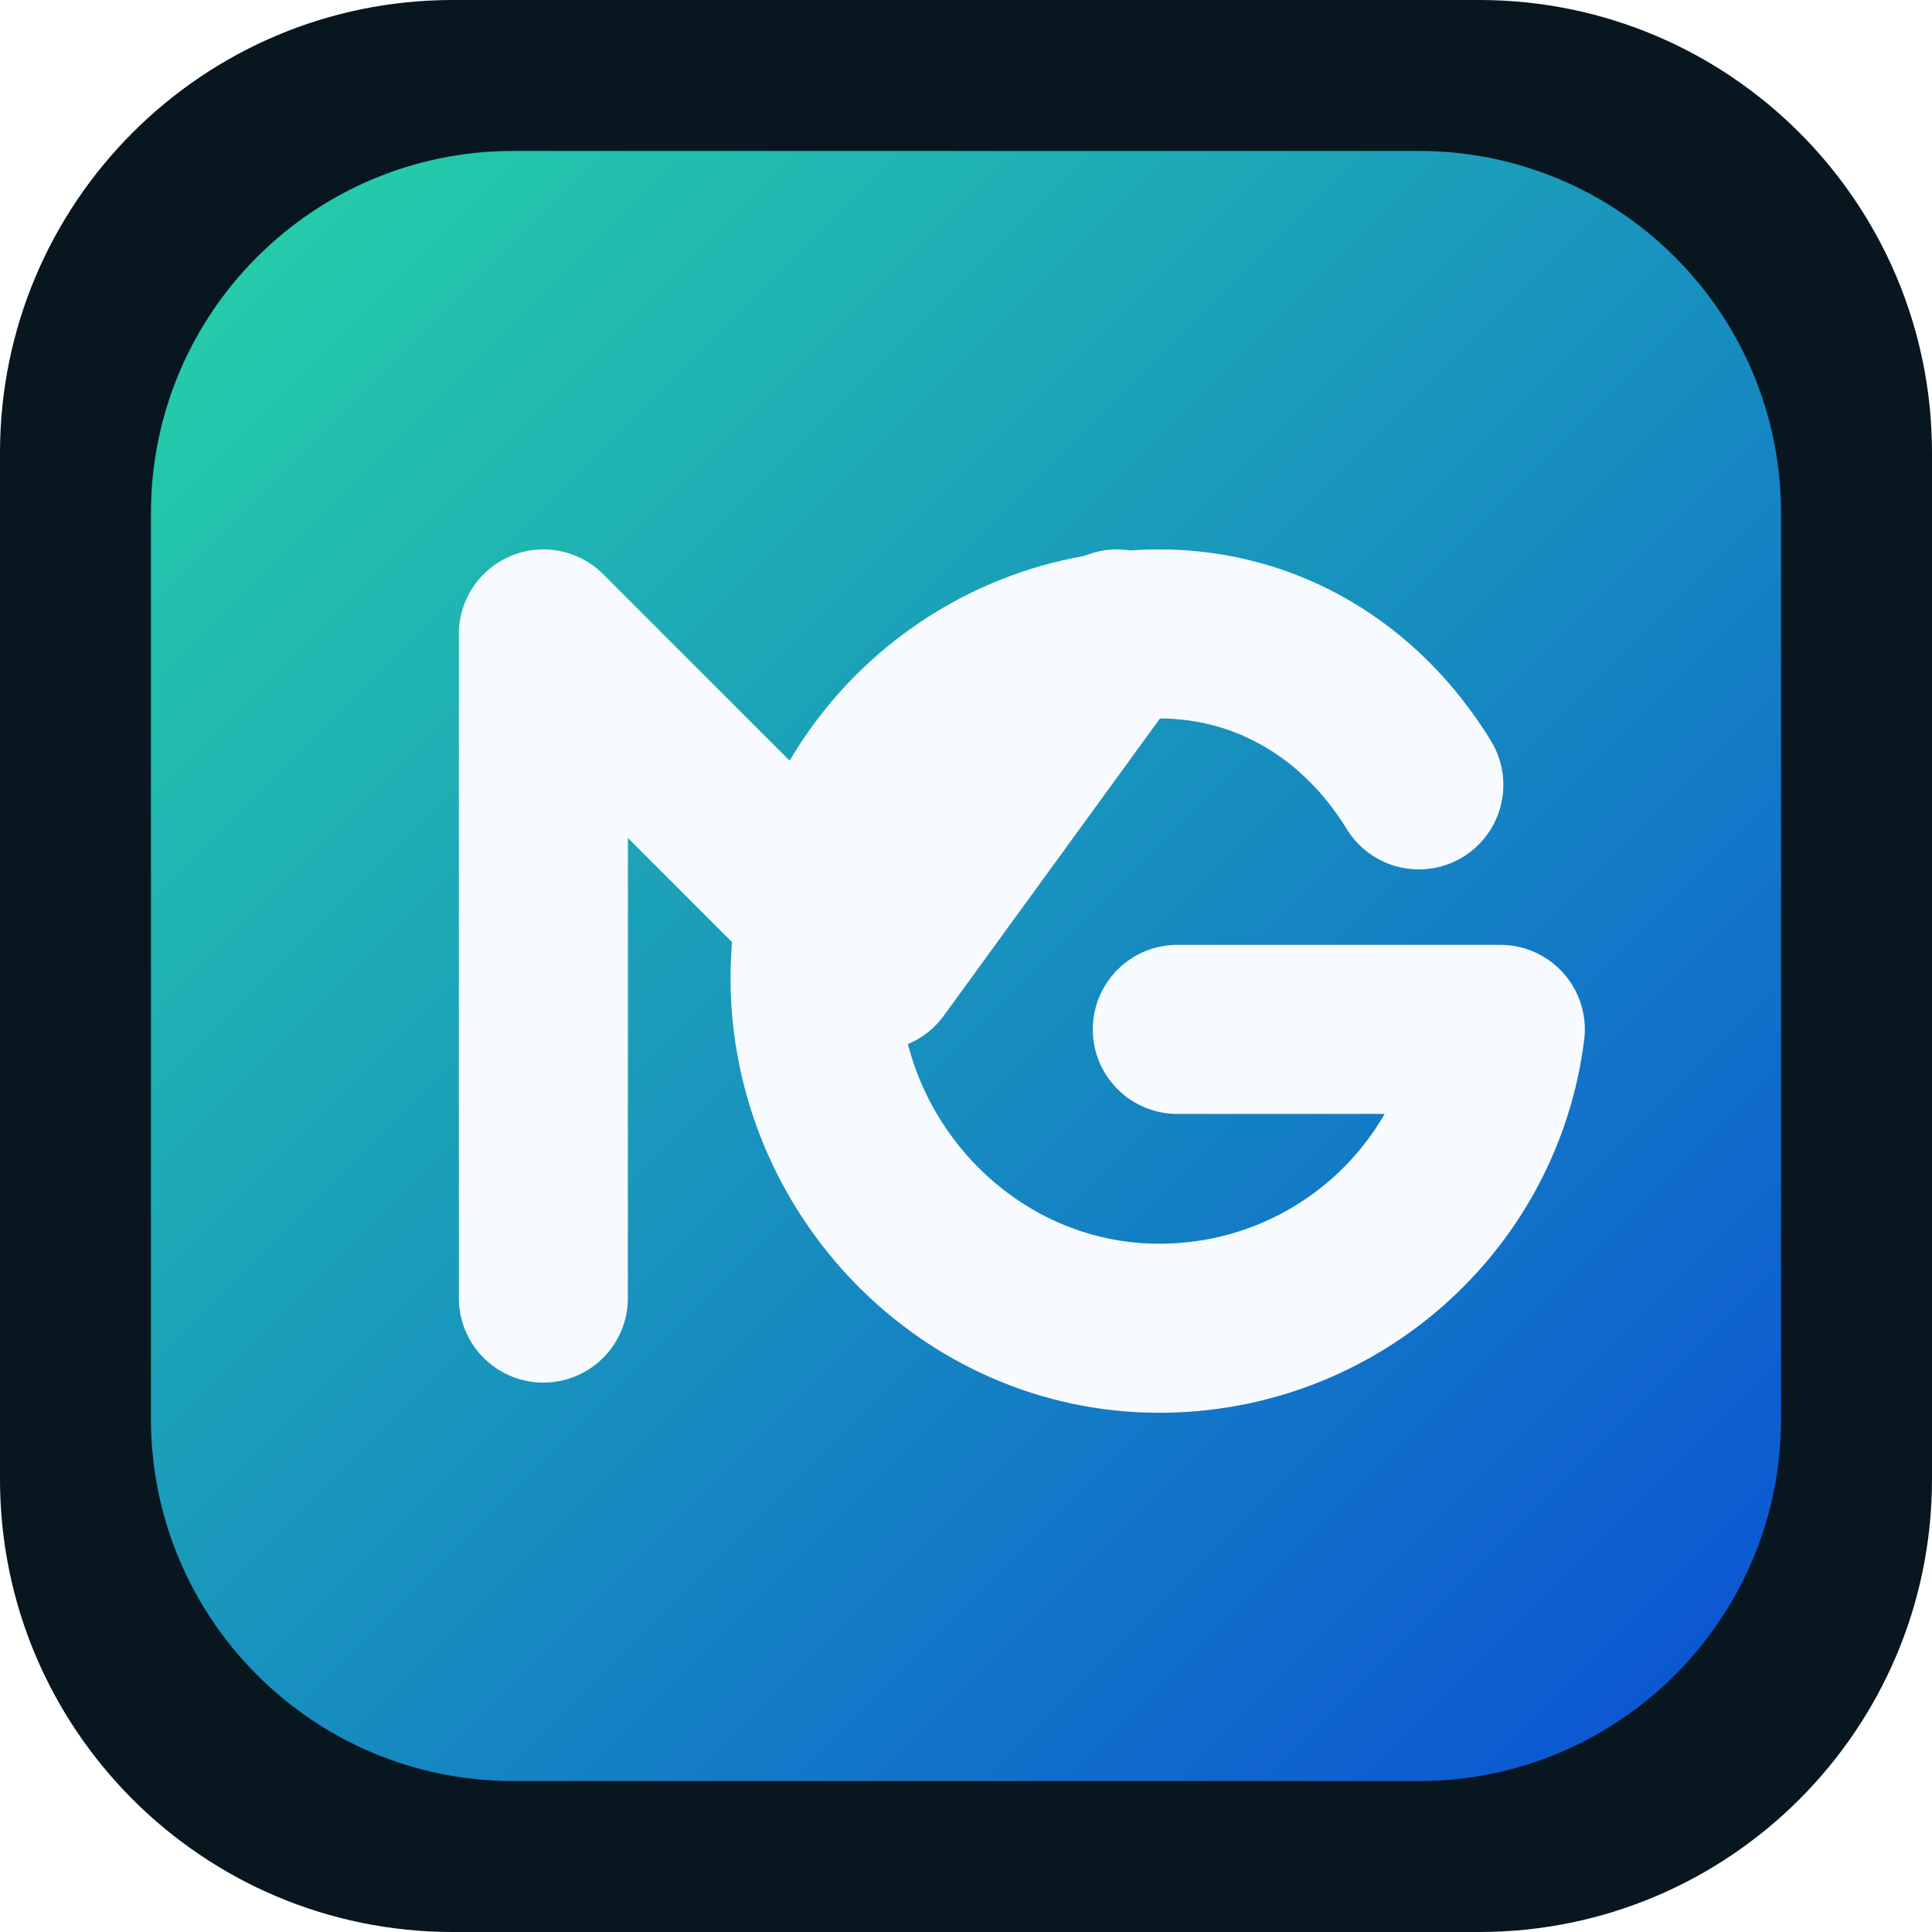
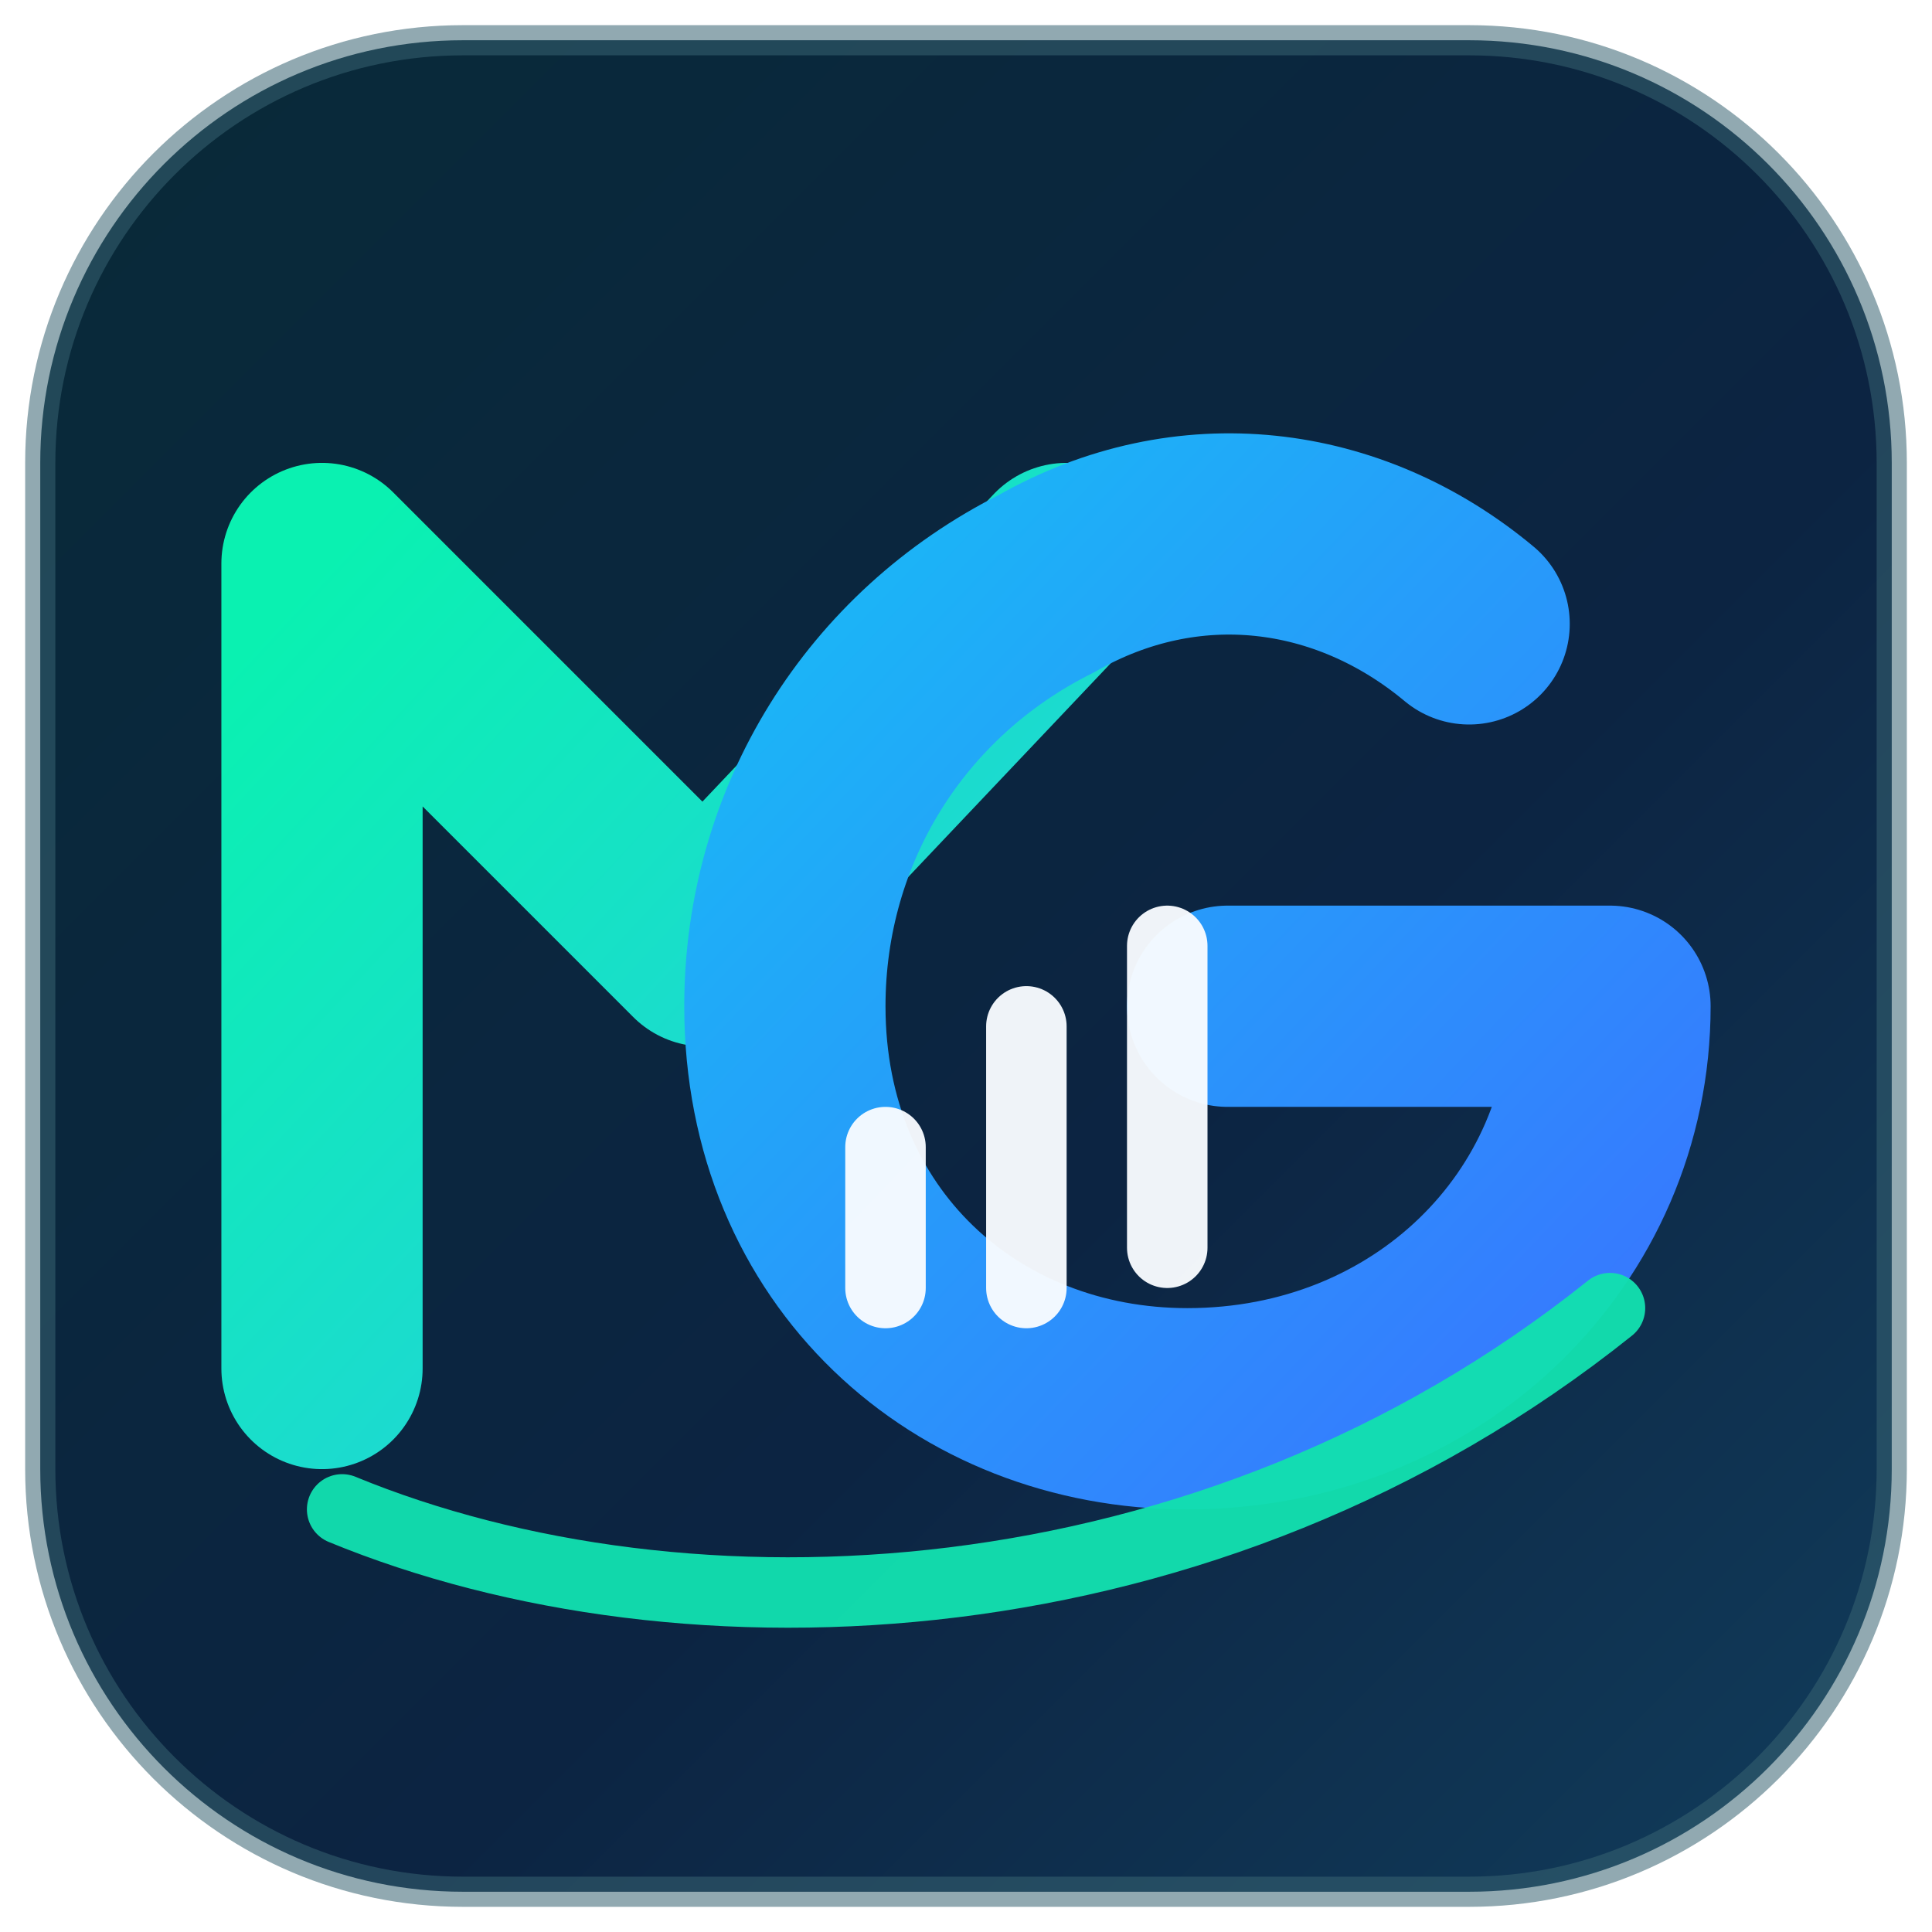
- <svg xmlns="http://www.w3.org/2000/svg" viewBox="0 0 64 64" role="img" aria-label="MetaGreyLabel symbol">
+ <svg xmlns="http://www.w3.org/2000/svg" viewBox="0 0 96 96" role="img" aria-label="Meta Grey Label MG monogram">
  <defs>
-     <linearGradient id="mgl-symbol" x1="0" y1="0" x2="1" y2="1">
-       <stop stop-color="#26D4A7" />
-       <stop offset="1" stop-color="#0A4FD5" />
+     <linearGradient id="badge" x1="0" y1="0" x2="1" y2="1">
+       <stop stop-color="#082A38" />
+       <stop offset=".6" stop-color="#0C2442" />
+       <stop offset="1" stop-color="#113D5C" />
+     </linearGradient>
+     <linearGradient id="mint" x1="0" y1="0" x2="1" y2="1">
+       <stop stop-color="#0AF1B1" />
+       <stop offset="1" stop-color="#28CBE4" />
+     </linearGradient>
+     <linearGradient id="blue" x1="0" y1="0" x2="1" y2="1">
+       <stop stop-color="#19B9F6" />
+       <stop offset="1" stop-color="#3876FF" />
    </linearGradient>
  </defs>
-   <rect width="64" height="64" rx="15" fill="#07161F" />
-   <rect x="5" y="5" width="54" height="54" rx="12" fill="url(#mgl-symbol)" />
-   <path d="M18 43V21l11 11 8-11" fill="none" stroke="#F7FBFF" stroke-width="5.6" stroke-linecap="round" stroke-linejoin="round" />
-   <path d="M47 26c-1.9-3.1-5-5-8.6-5-6.3 0-11.4 5.1-11.4 11.4S32.1 44 38.4 44c5.8 0 10.6-4.3 11.3-9.9H39" fill="none" stroke="#F7FBFF" stroke-width="5.6" stroke-linecap="round" stroke-linejoin="round" />
+   <rect x="2" y="2" width="92" height="92" rx="21" fill="url(#badge)" stroke="#376371" stroke-opacity=".55" stroke-width="1.5" />
+   <path d="M16 68V28L35 47 53 28" fill="none" stroke="url(#mint)" stroke-width="10" stroke-linejoin="round" stroke-linecap="round" />
+   <path d="M73 31C67 26 59 25 52 29c-8 4-13 12-13 21 0 12 9 20 20 20 12 0 21-9 21-20H61" fill="none" stroke="url(#blue)" stroke-width="10" stroke-linejoin="round" stroke-linecap="round" />
+   <path d="M44 64v-7m7 7V51m7 11V47" stroke="#F9FCFF" stroke-width="4" stroke-linecap="round" opacity=".96" />
+   <path d="M17 75c17 7 43 6 63-10" fill="none" stroke="#12E0AF" stroke-width="3.5" stroke-linecap="round" opacity=".96" />
</svg>
